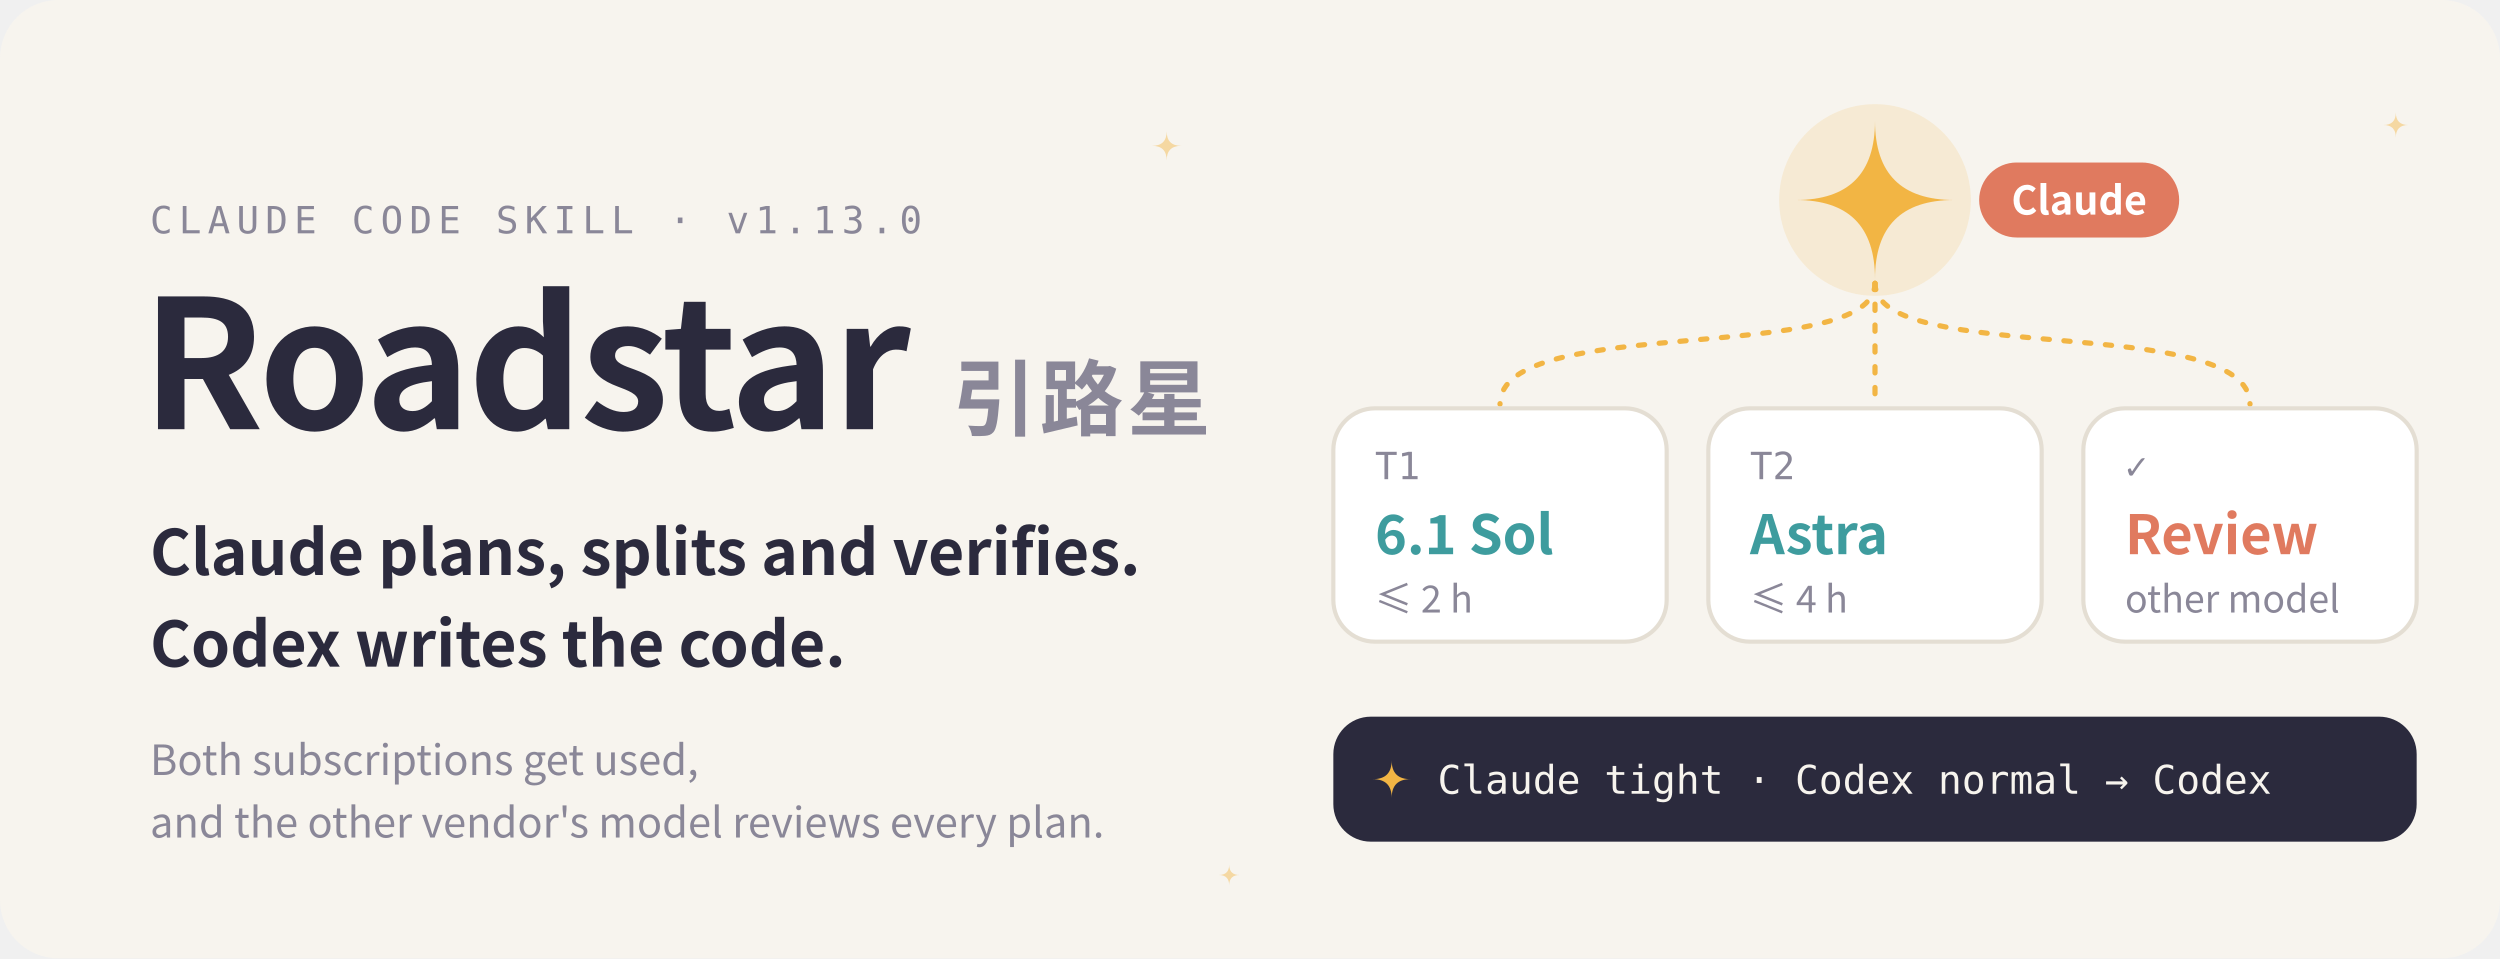
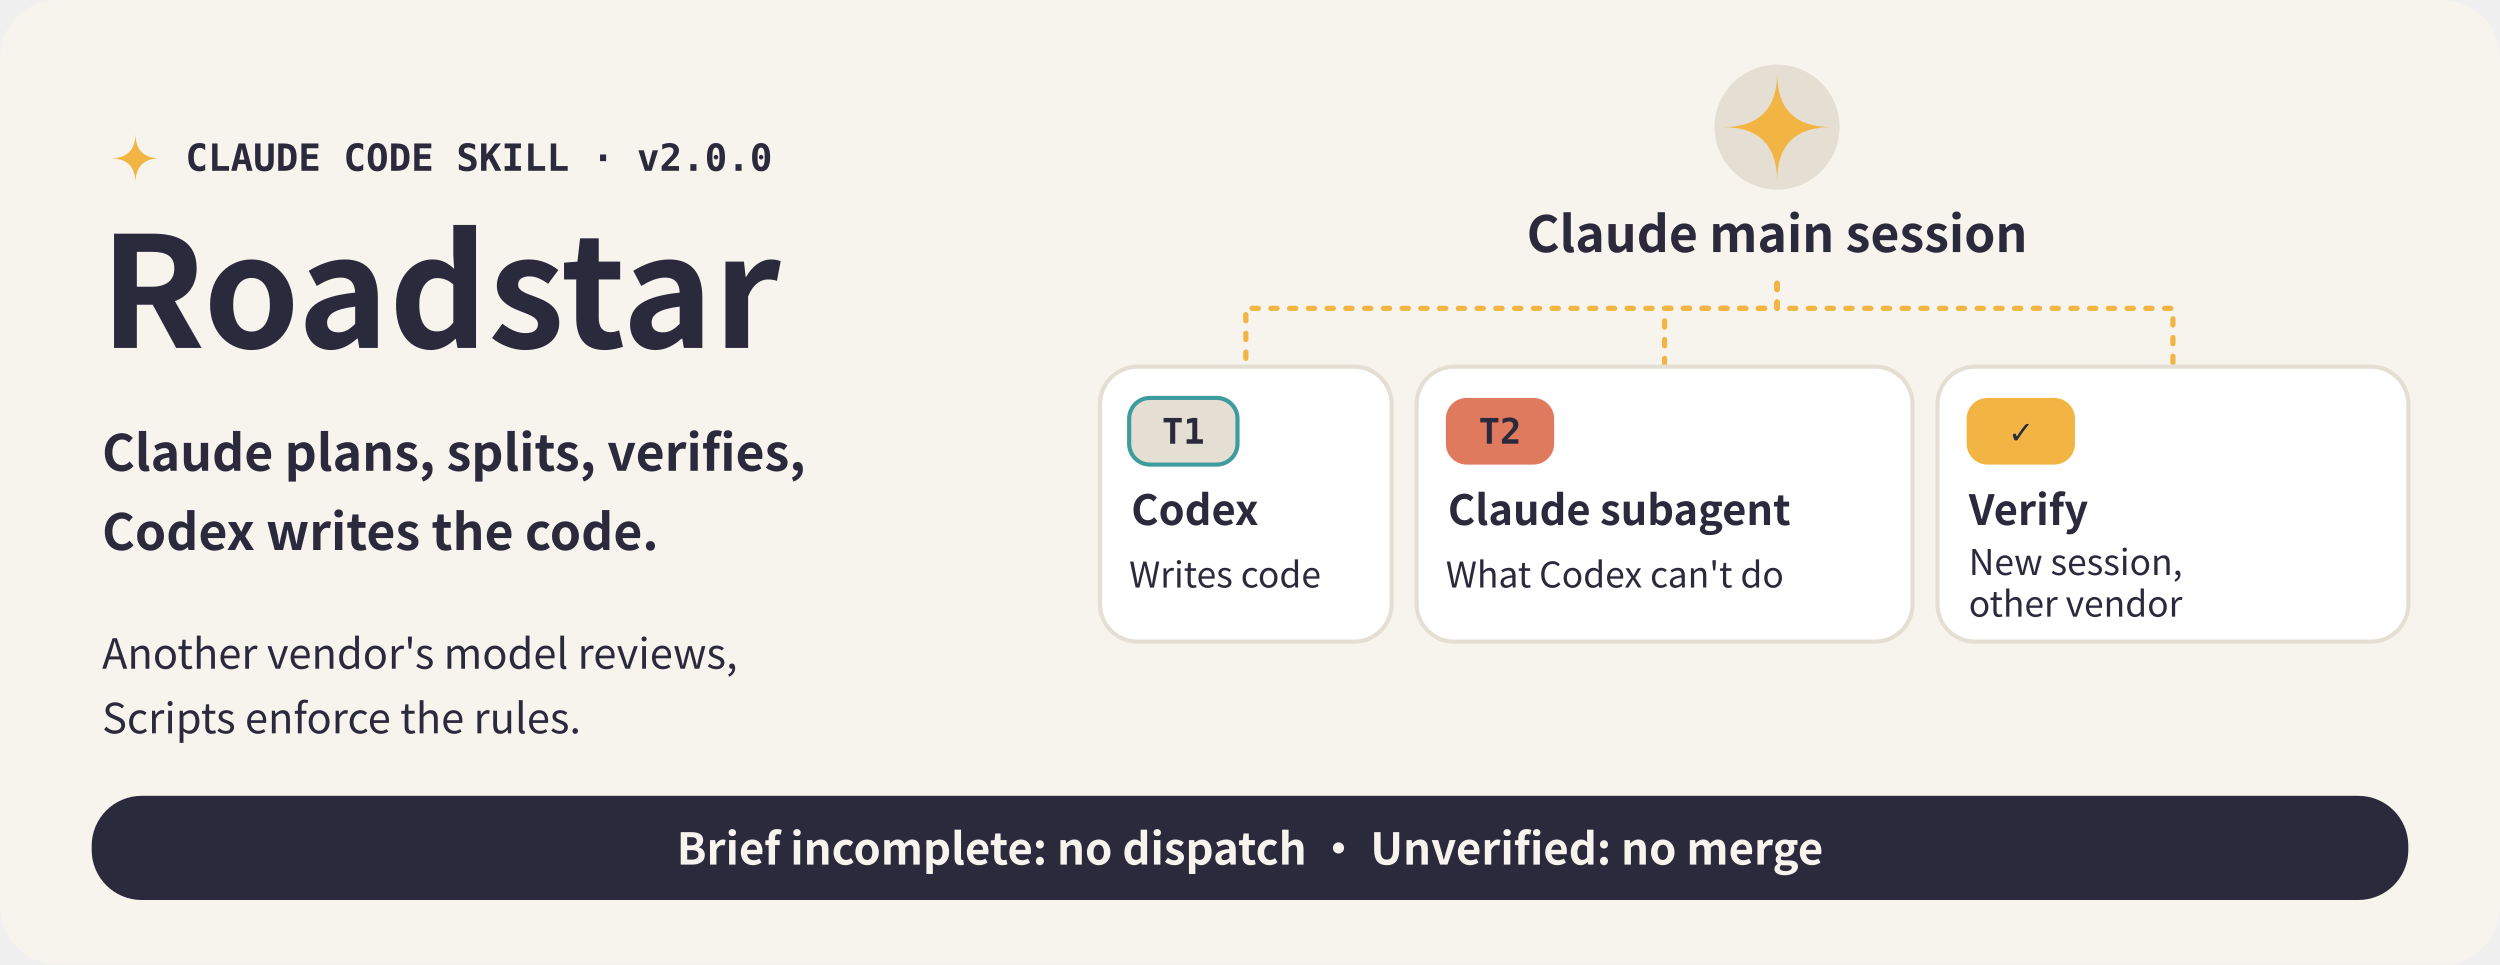
- <svg xmlns="http://www.w3.org/2000/svg" width="100%" viewBox="0 0 1200 460" role="img" aria-labelledby="t d">
-   <rect width="1200" height="460" rx="28" fill="#F7F4EE" />
-   <path d="M560,63 Q560,70 567,70 Q560,70 560,77 Q560,70 553,70 Q560,70 560,63 Z" fill="#F2B544" opacity="0.45" />
-   <path d="M1150,54 Q1150,60 1156,60 Q1150,60 1150,66 Q1150,60 1144,60 Q1150,60 1150,54 Z" fill="#F2B544" opacity="0.45" />
-   <path d="M590,415 Q590,420 595,420 Q590,420 590,425 Q590,420 585,420 Q590,420 590,415 Z" fill="#F2B544" opacity="0.45" />
-   <text x="72" y="112" font-family="ui-monospace, SFMono-Regular, Menlo, Consolas, monospace" font-size="18" letter-spacing="3" fill="#8A8798">CLAUDE CODE SKILL · v1.13.0</text>
-   <text x="68" y="206" font-family="-apple-system, BlinkMacSystemFont, 'Segoe UI', 'PingFang SC', 'Hiragino Sans', 'Noto Sans CJK SC', sans-serif" font-size="86" font-weight="800" fill="#2B2A3D" letter-spacing="-1.5">Roadstar<tspan dx="20" font-size="40" font-weight="600" fill="#8A8798" letter-spacing="2">引路星</tspan>
-   </text>
-   <text x="72" y="276" font-family="-apple-system, BlinkMacSystemFont, 'Segoe UI', 'PingFang SC', 'Hiragino Sans', 'Noto Sans CJK SC', sans-serif" font-size="30" font-weight="600" fill="#2B2A3D">Claude plans, splits and verifies.</text>
-   <text x="72" y="320" font-family="-apple-system, BlinkMacSystemFont, 'Segoe UI', 'PingFang SC', 'Hiragino Sans', 'Noto Sans CJK SC', sans-serif" font-size="30" font-weight="600" fill="#2B2A3D">Codex writes the code.</text>
-   <text x="72" y="372" font-family="-apple-system, BlinkMacSystemFont, 'Segoe UI', 'PingFang SC', 'Hiragino Sans', 'Noto Sans CJK SC', sans-serif" font-size="20" fill="#8A8798">Both subscriptions get used,</text>
-   <text x="72" y="402" font-family="-apple-system, BlinkMacSystemFont, 'Segoe UI', 'PingFang SC', 'Hiragino Sans', 'Noto Sans CJK SC', sans-serif" font-size="20" fill="#8A8798">and the other vendor's model reviews every plan.</text>
-   <circle cx="900" cy="96" r="46" fill="#F2B544" opacity="0.16" />
-   <path d="M900,58 Q900,96 938,96 Q900,96 900,134 Q900,96 862,96 Q900,96 900,58 Z" fill="#F2B544" opacity="1.0" />
-   <rect x="950" y="78" width="96" height="36" rx="18" fill="#E07A5F" />
-   <text x="998" y="103" text-anchor="middle" font-family="-apple-system, BlinkMacSystemFont, 'Segoe UI', 'PingFang SC', 'Hiragino Sans', 'Noto Sans CJK SC', sans-serif" font-size="19" font-weight="700" fill="#FFFFFF">Claude</text>
-   <path d="M900,136 C900,176 720.0,150 720.0,194" fill="none" stroke="#F2B544" stroke-width="2.5" stroke-dasharray="3 7" stroke-linecap="round" />
-   <rect x="640" y="196" width="160" height="112" rx="20" fill="#FFFFFF" stroke="#E4DED3" stroke-width="2" />
-   <text x="660" y="230" font-family="ui-monospace, SFMono-Regular, Menlo, Consolas, monospace" font-size="18" fill="#8A8798">T1</text>
-   <text x="660" y="266" font-family="-apple-system, BlinkMacSystemFont, 'Segoe UI', 'PingFang SC', 'Hiragino Sans', 'Noto Sans CJK SC', sans-serif" font-size="26" font-weight="700" fill="#3E9C9E">6.1 Sol</text>
-   <text x="660" y="294" font-family="-apple-system, BlinkMacSystemFont, 'Segoe UI', 'PingFang SC', 'Hiragino Sans', 'Noto Sans CJK SC', sans-serif" font-size="18" fill="#8A8798">≤ 2 h</text>
-   <path d="M900,136 C900,176 900.0,150 900.0,194" fill="none" stroke="#F2B544" stroke-width="2.5" stroke-dasharray="3 7" stroke-linecap="round" />
-   <rect x="820" y="196" width="160" height="112" rx="20" fill="#FFFFFF" stroke="#E4DED3" stroke-width="2" />
-   <text x="840" y="230" font-family="ui-monospace, SFMono-Regular, Menlo, Consolas, monospace" font-size="18" fill="#8A8798">T2</text>
-   <text x="840" y="266" font-family="-apple-system, BlinkMacSystemFont, 'Segoe UI', 'PingFang SC', 'Hiragino Sans', 'Noto Sans CJK SC', sans-serif" font-size="26" font-weight="700" fill="#3E9C9E">Astra</text>
-   <text x="840" y="294" font-family="-apple-system, BlinkMacSystemFont, 'Segoe UI', 'PingFang SC', 'Hiragino Sans', 'Noto Sans CJK SC', sans-serif" font-size="18" fill="#8A8798">≤ 4 h</text>
-   <path d="M900,136 C900,176 1080.0,150 1080.0,194" fill="none" stroke="#F2B544" stroke-width="2.5" stroke-dasharray="3 7" stroke-linecap="round" />
-   <rect x="1000" y="196" width="160" height="112" rx="20" fill="#FFFFFF" stroke="#E4DED3" stroke-width="2" />
-   <text x="1020" y="230" font-family="ui-monospace, SFMono-Regular, Menlo, Consolas, monospace" font-size="18" fill="#8A8798">✓</text>
-   <text x="1020" y="266" font-family="-apple-system, BlinkMacSystemFont, 'Segoe UI', 'PingFang SC', 'Hiragino Sans', 'Noto Sans CJK SC', sans-serif" font-size="26" font-weight="700" fill="#E07A5F">Review</text>
-   <text x="1020" y="294" font-family="-apple-system, BlinkMacSystemFont, 'Segoe UI', 'PingFang SC', 'Hiragino Sans', 'Noto Sans CJK SC', sans-serif" font-size="18" fill="#8A8798">other model</text>
-   <rect x="640" y="344" width="520" height="60" rx="18" fill="#2B2A3D" />
-   <path d="M668,365 Q668,374 677,374 Q668,374 668,383 Q668,374 659,374 Q668,374 668,365 Z" fill="#F2B544" opacity="1.0" />
-   <text x="690" y="381" font-family="ui-monospace, SFMono-Regular, Menlo, Consolas, monospace" font-size="19" fill="#F7F4EE">Claude tight · Codex normal → Codex</text>
+ <svg xmlns="http://www.w3.org/2000/svg" xml:lang="en" width="1200" height="463" viewBox="0 0 1200 463" role="img" aria-labelledby="title desc">
+   <rect id="base" x="0" y="0" width="1200" height="463" fill="#F7F4EE" rx="28" />
+   <rect id="intro" x="28" y="30" width="490" height="356" fill="#F7F4EE" rx="0" />
+   <path d="M65,64 Q65,76 77,76 Q65,76 65,88 Q65,76 53,76 Q65,76 65,64 Z" fill="#F2B544" />
+   <text data-card="intro" x="89" y="82" font-size="18" font-weight="600" fill="#2B2A3D" text-anchor="start" font-family="ui-monospace, SFMono-Regular, Menlo, Consolas, monospace">CLAUDE CODE SKILL · v2.0.0</text>
+   <text data-card="intro" x="48" y="167" font-size="74" font-weight="800" fill="#2B2A3D" text-anchor="start" font-family="-apple-system, BlinkMacSystemFont, 'Segoe UI', 'PingFang SC', 'Hiragino Sans', 'Noto Sans CJK SC', sans-serif">Roadstar</text>
+   <text data-card="intro" x="49" y="226" font-size="24" font-weight="700" fill="#2B2A3D" text-anchor="start" font-family="-apple-system, BlinkMacSystemFont, 'Segoe UI', 'PingFang SC', 'Hiragino Sans', 'Noto Sans CJK SC', sans-serif">Claude plans, splits, verifies,</text>
+   <text data-card="intro" x="49" y="264" font-size="24" font-weight="700" fill="#2B2A3D" text-anchor="start" font-family="-apple-system, BlinkMacSystemFont, 'Segoe UI', 'PingFang SC', 'Hiragino Sans', 'Noto Sans CJK SC', sans-serif">Codex writes the code.</text>
+   <text data-card="intro" x="49" y="321" font-size="20" font-weight="500" fill="#2B2A3D" text-anchor="start" font-family="-apple-system, BlinkMacSystemFont, 'Segoe UI', 'PingFang SC', 'Hiragino Sans', 'Noto Sans CJK SC', sans-serif">Another vendor's model reviews,</text>
+   <text data-card="intro" x="49" y="352" font-size="20" font-weight="500" fill="#2B2A3D" text-anchor="start" font-family="-apple-system, BlinkMacSystemFont, 'Segoe UI', 'PingFang SC', 'Hiragino Sans', 'Noto Sans CJK SC', sans-serif">Scripts enforce the rules.</text>
+   <rect id="host-label" x="646" y="94" width="414" height="39" fill="#F7F4EE" rx="0" />
+   <circle cx="853" cy="61" r="30" fill="#E4DED3" />
+   <path d="M853,35 Q853,61 879,61 Q853,61 853,87 Q853,61 827,61 Q853,61 853,35 Z" fill="#F2B544" />
+   <text data-card="host-label" x="853" y="121" font-size="24" font-weight="750" fill="#2B2A3D" text-anchor="middle" font-family="-apple-system, BlinkMacSystemFont, 'Segoe UI', 'PingFang SC', 'Hiragino Sans', 'Noto Sans CJK SC', sans-serif">Claude main session</text>
+   <path d="M853,136 V148 H598.0 V177" fill="none" stroke="#F2B544" stroke-width="2.5" stroke-linecap="round" stroke-linejoin="round" stroke-dasharray="3 6" />
+   <rect id="card-T1" x="528" y="176" width="140" height="132" fill="#FFFFFF" rx="18" stroke="#E4DED3" stroke-width="2" />
+   <rect id="card-T1-badge" x="542" y="191" width="52" height="32" fill="#E4DED3" rx="10" stroke="#3E9C9E" stroke-width="2" />
+   <text data-card="card-T1-badge" x="568" y="213" font-size="17" font-weight="600" fill="#2B2A3D" text-anchor="middle" font-family="ui-monospace, SFMono-Regular, Menlo, Consolas, monospace">T1</text>
+   <text data-card="card-T1" x="543" y="252" font-size="20" font-weight="750" fill="#2B2A3D" text-anchor="start" font-family="-apple-system, BlinkMacSystemFont, 'Segoe UI', 'PingFang SC', 'Hiragino Sans', 'Noto Sans CJK SC', sans-serif">Codex</text>
+   <text data-card="card-T1" x="542" y="282" font-size="17" font-weight="500" fill="#2B2A3D" text-anchor="start" font-family="-apple-system, BlinkMacSystemFont, 'Segoe UI', 'PingFang SC', 'Hiragino Sans', 'Noto Sans CJK SC', sans-serif">Writes code</text>
+   <path d="M853,136 V148 H799.0 V177" fill="none" stroke="#F2B544" stroke-width="2.5" stroke-linecap="round" stroke-linejoin="round" stroke-dasharray="3 6" />
+   <rect id="card-T2" x="680" y="176" width="238" height="132" fill="#FFFFFF" rx="18" stroke="#E4DED3" stroke-width="2" />
+   <rect id="card-T2-badge" x="694" y="191" width="52" height="32" fill="#E07A5F" rx="10" />
+   <text data-card="card-T2-badge" x="720" y="213" font-size="17" font-weight="600" fill="#2B2A3D" text-anchor="middle" font-family="ui-monospace, SFMono-Regular, Menlo, Consolas, monospace">T2</text>
+   <text data-card="card-T2" x="695" y="252" font-size="20" font-weight="750" fill="#2B2A3D" text-anchor="start" font-family="-apple-system, BlinkMacSystemFont, 'Segoe UI', 'PingFang SC', 'Hiragino Sans', 'Noto Sans CJK SC', sans-serif">Claude subagent</text>
+   <text data-card="card-T2" x="694" y="282" font-size="17" font-weight="500" fill="#2B2A3D" text-anchor="start" font-family="-apple-system, BlinkMacSystemFont, 'Segoe UI', 'PingFang SC', 'Hiragino Sans', 'Noto Sans CJK SC', sans-serif">What Codex can't do</text>
+   <path d="M853,136 V148 H1043.0 V177" fill="none" stroke="#F2B544" stroke-width="2.5" stroke-linecap="round" stroke-linejoin="round" stroke-dasharray="3 6" />
+   <rect id="card-verify" x="930" y="176" width="226" height="132" fill="#FFFFFF" rx="18" stroke="#E4DED3" stroke-width="2" />
+   <rect id="card-verify-badge" x="944" y="191" width="52" height="32" fill="#F2B544" rx="10" />
+   <text data-card="card-verify-badge" x="970" y="213" font-size="17" font-weight="600" fill="#2B2A3D" text-anchor="middle" font-family="ui-monospace, SFMono-Regular, Menlo, Consolas, monospace">✓</text>
+   <text data-card="card-verify" x="945" y="252" font-size="20" font-weight="750" fill="#2B2A3D" text-anchor="start" font-family="-apple-system, BlinkMacSystemFont, 'Segoe UI', 'PingFang SC', 'Hiragino Sans', 'Noto Sans CJK SC', sans-serif">Verify</text>
+   <text data-card="card-verify" x="945" y="276" font-size="17" font-weight="500" fill="#2B2A3D" text-anchor="start" font-family="-apple-system, BlinkMacSystemFont, 'Segoe UI', 'PingFang SC', 'Hiragino Sans', 'Noto Sans CJK SC', sans-serif">New session,</text>
+   <text data-card="card-verify" x="945" y="296" font-size="17" font-weight="500" fill="#2B2A3D" text-anchor="start" font-family="-apple-system, BlinkMacSystemFont, 'Segoe UI', 'PingFang SC', 'Hiragino Sans', 'Noto Sans CJK SC', sans-serif">other vendor</text>
+   <rect id="footer" x="44" y="382" width="1112" height="50" fill="#2B2A3D" rx="24" />
+   <text data-card="footer" x="600" y="415" font-size="21" font-weight="700" fill="#F7F4EE" text-anchor="middle" font-family="-apple-system, BlinkMacSystemFont, 'Segoe UI', 'PingFang SC', 'Hiragino Sans', 'Noto Sans CJK SC', sans-serif">Brief incomplete: no dispatch · Unverified: no merge</text>
</svg>
